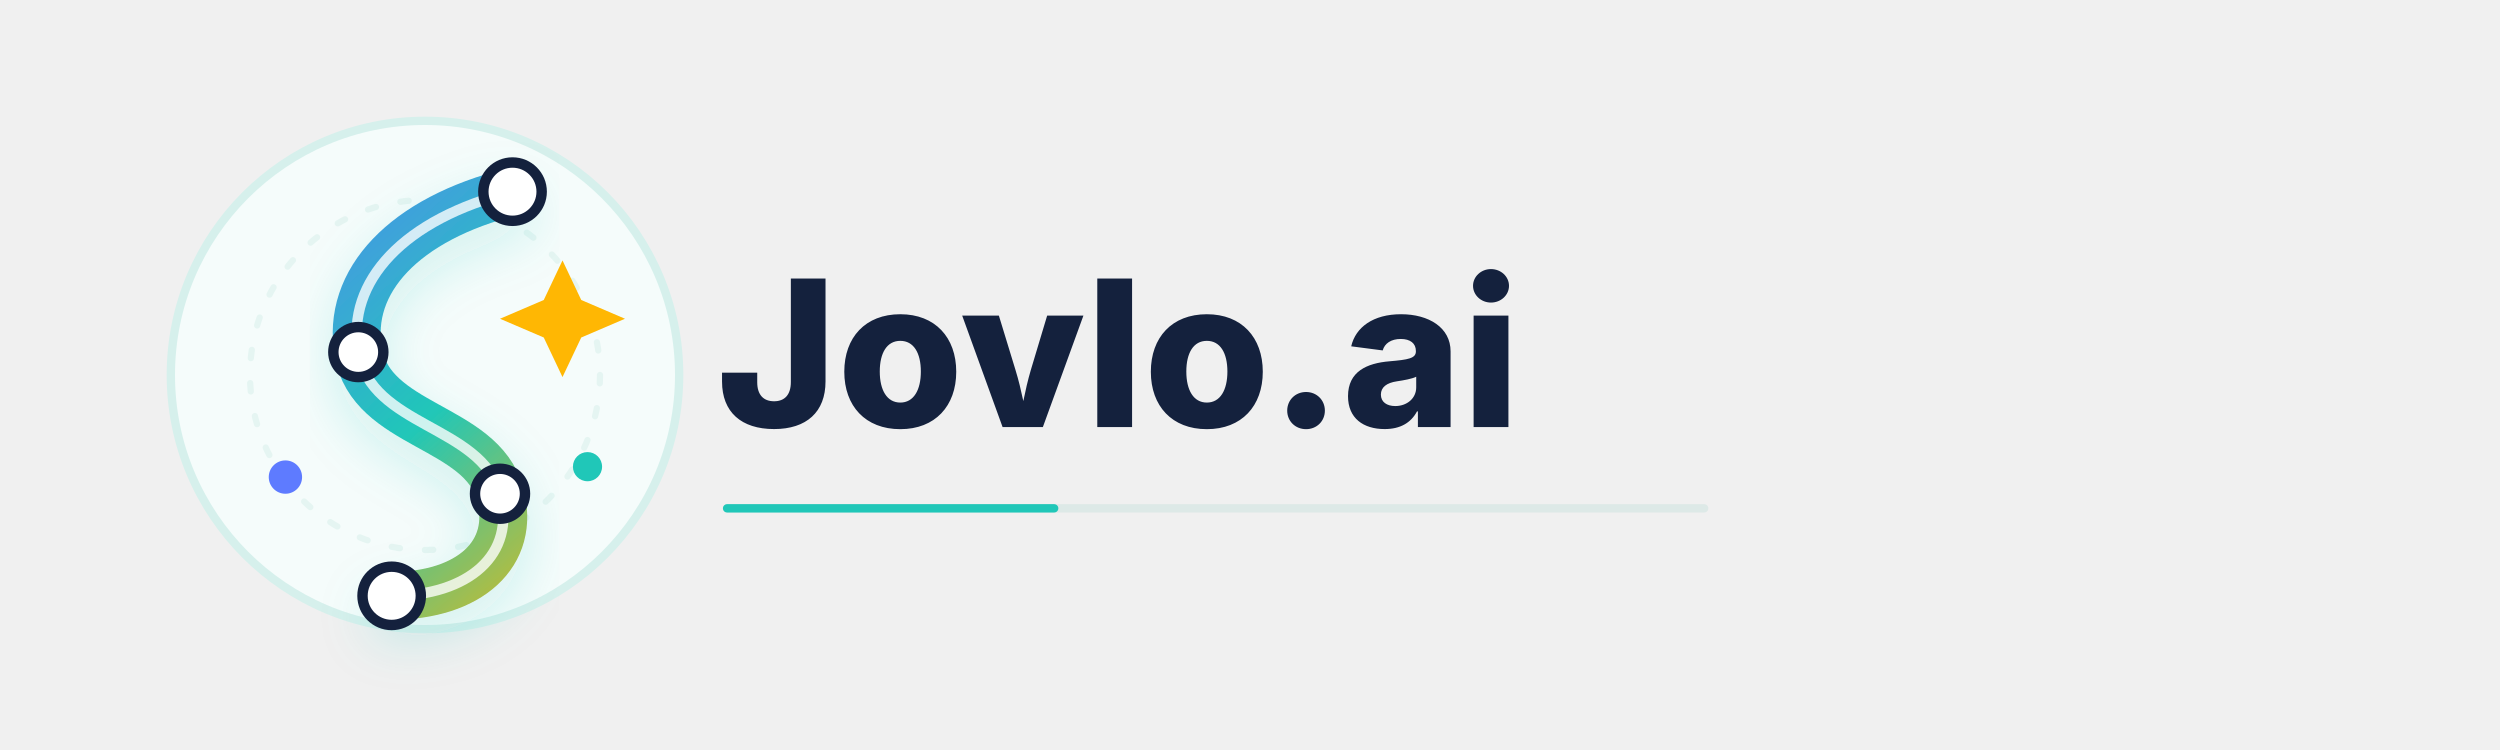
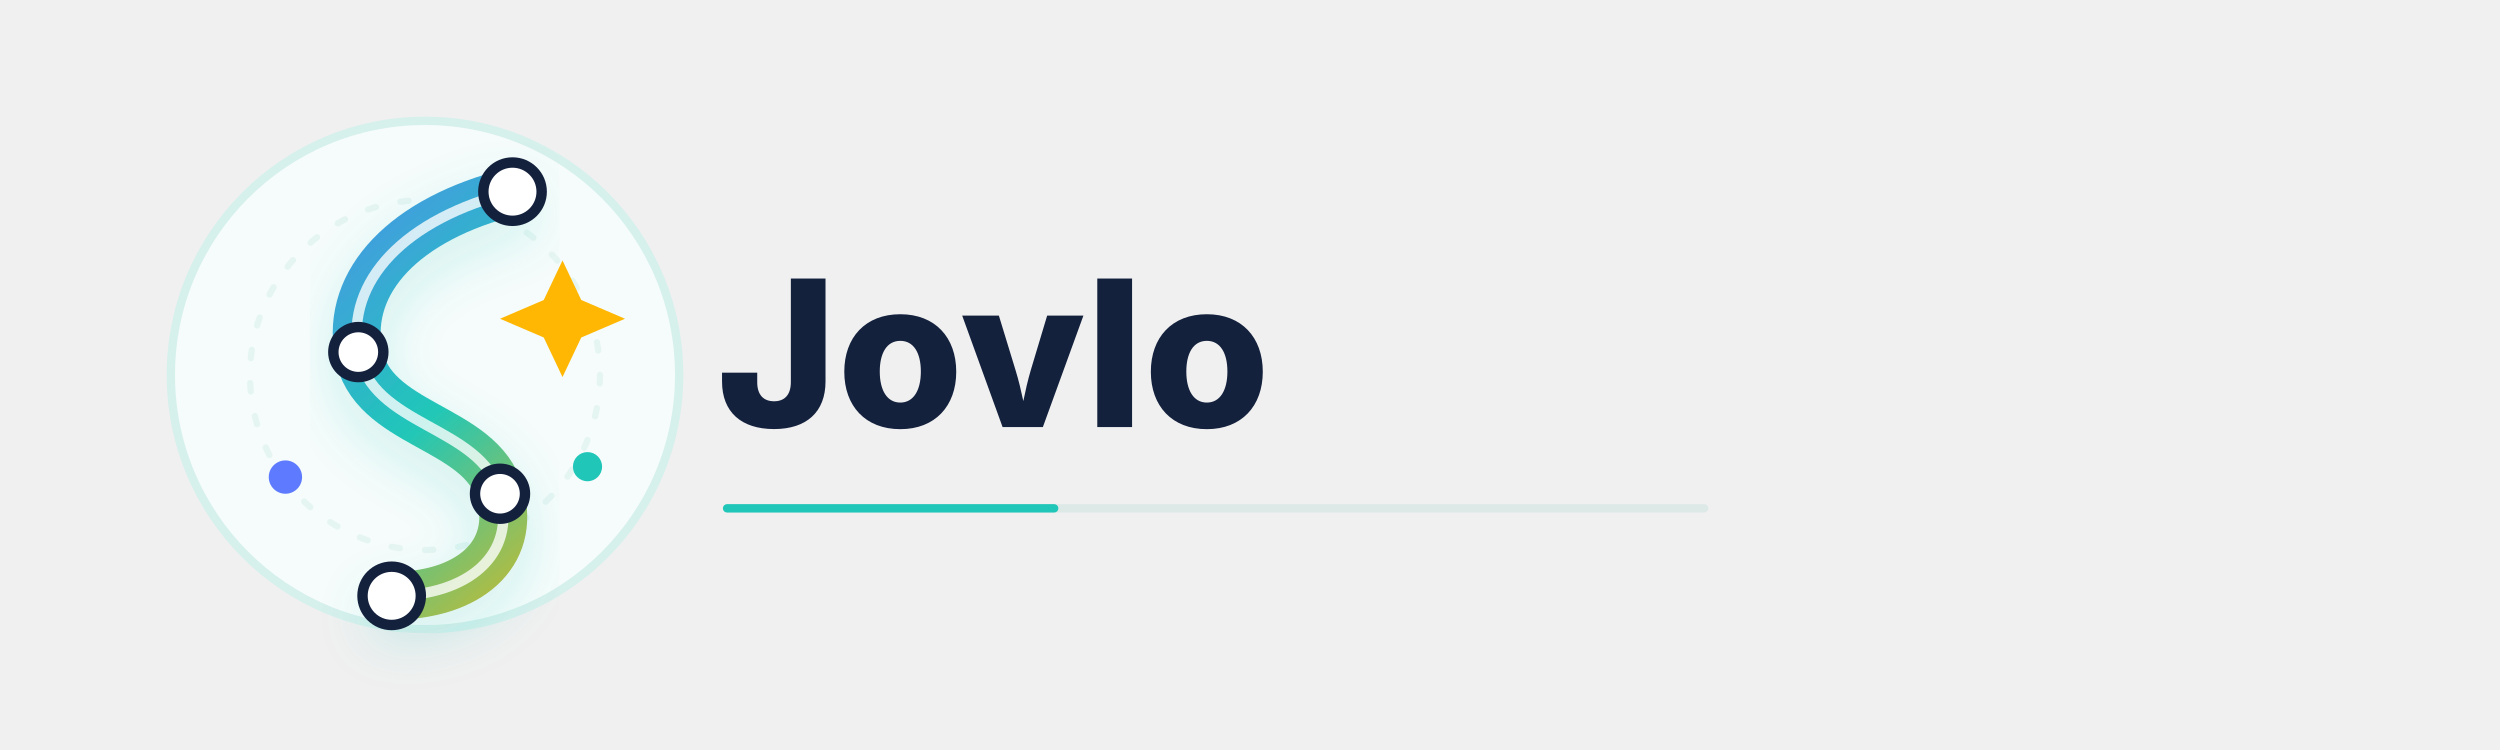
<svg xmlns="http://www.w3.org/2000/svg" width="1200" height="360" viewBox="0 0 1200 360" role="img" aria-labelledby="title desc">
  <defs>
    <linearGradient id="routeGradient" x1="80" y1="70" x2="280" y2="292" gradientUnits="userSpaceOnUse">
      <stop offset="0" stop-color="#5E7BFF" />
      <stop offset="0.55" stop-color="#20C7B8" />
      <stop offset="1" stop-color="#FFB703" />
    </linearGradient>
    <filter id="softGlow" x="-30%" y="-30%" width="160%" height="160%">
      <feDropShadow dx="0" dy="10" stdDeviation="12" flood-color="#20C7B8" flood-opacity="0.18" />
    </filter>
  </defs>
  <g transform="translate(24 0)">
    <circle cx="180" cy="180" r="122" fill="#F5FCFB" stroke="#D6F0EC" stroke-width="4" />
    <circle cx="180" cy="180" r="84" fill="none" stroke="#E5F5F2" stroke-width="3" stroke-dasharray="4 12" stroke-linecap="round" />
    <path d="M222 92 C170 105 142 135 148 169 C154 205 207 204 216 237 C224 266 201 286 164 286" fill="none" stroke="url(#routeGradient)" stroke-width="23" stroke-linecap="round" stroke-linejoin="round" filter="url(#softGlow)" />
    <path d="M222 92 C170 105 142 135 148 169 C154 205 207 204 216 237 C224 266 201 286 164 286" fill="none" stroke="#FFFFFF" stroke-width="5" stroke-linecap="round" stroke-linejoin="round" opacity="0.78" />
    <g fill="#FFFFFF" stroke="#14213D" stroke-width="5">
      <circle cx="222" cy="92" r="14" />
      <circle cx="148" cy="169" r="12" />
      <circle cx="216" cy="237" r="12" />
      <circle cx="164" cy="286" r="14" />
    </g>
    <path d="M246 125 L255 144 L276 153 L255 162 L246 181 L237 162 L216 153 L237 144 Z" fill="#FFB703" />
    <circle cx="113" cy="229" r="8" fill="#5E7BFF" />
    <circle cx="258" cy="224" r="7" fill="#20C7B8" />
  </g>
  <g transform="translate(344 128)">
-     <text x="0" y="77" font-family="-apple-system, BlinkMacSystemFont, 'SF Pro Display', 'Inter', 'Segoe UI', sans-serif" font-size="98" font-weight="760" fill="#14213D">Jovlo.ai</text>
+     <text x="0" y="77" font-family="-apple-system, BlinkMacSystemFont, 'SF Pro Display', 'Inter', 'Segoe UI', sans-serif" font-size="98" font-weight="760" fill="#14213D">Jovlo</text>
    <path d="M5 116 H474" stroke="#DDE9E7" stroke-width="4" stroke-linecap="round" />
    <path d="M5 116 H162" stroke="#20C7B8" stroke-width="4" stroke-linecap="round" />
  </g>
</svg>
